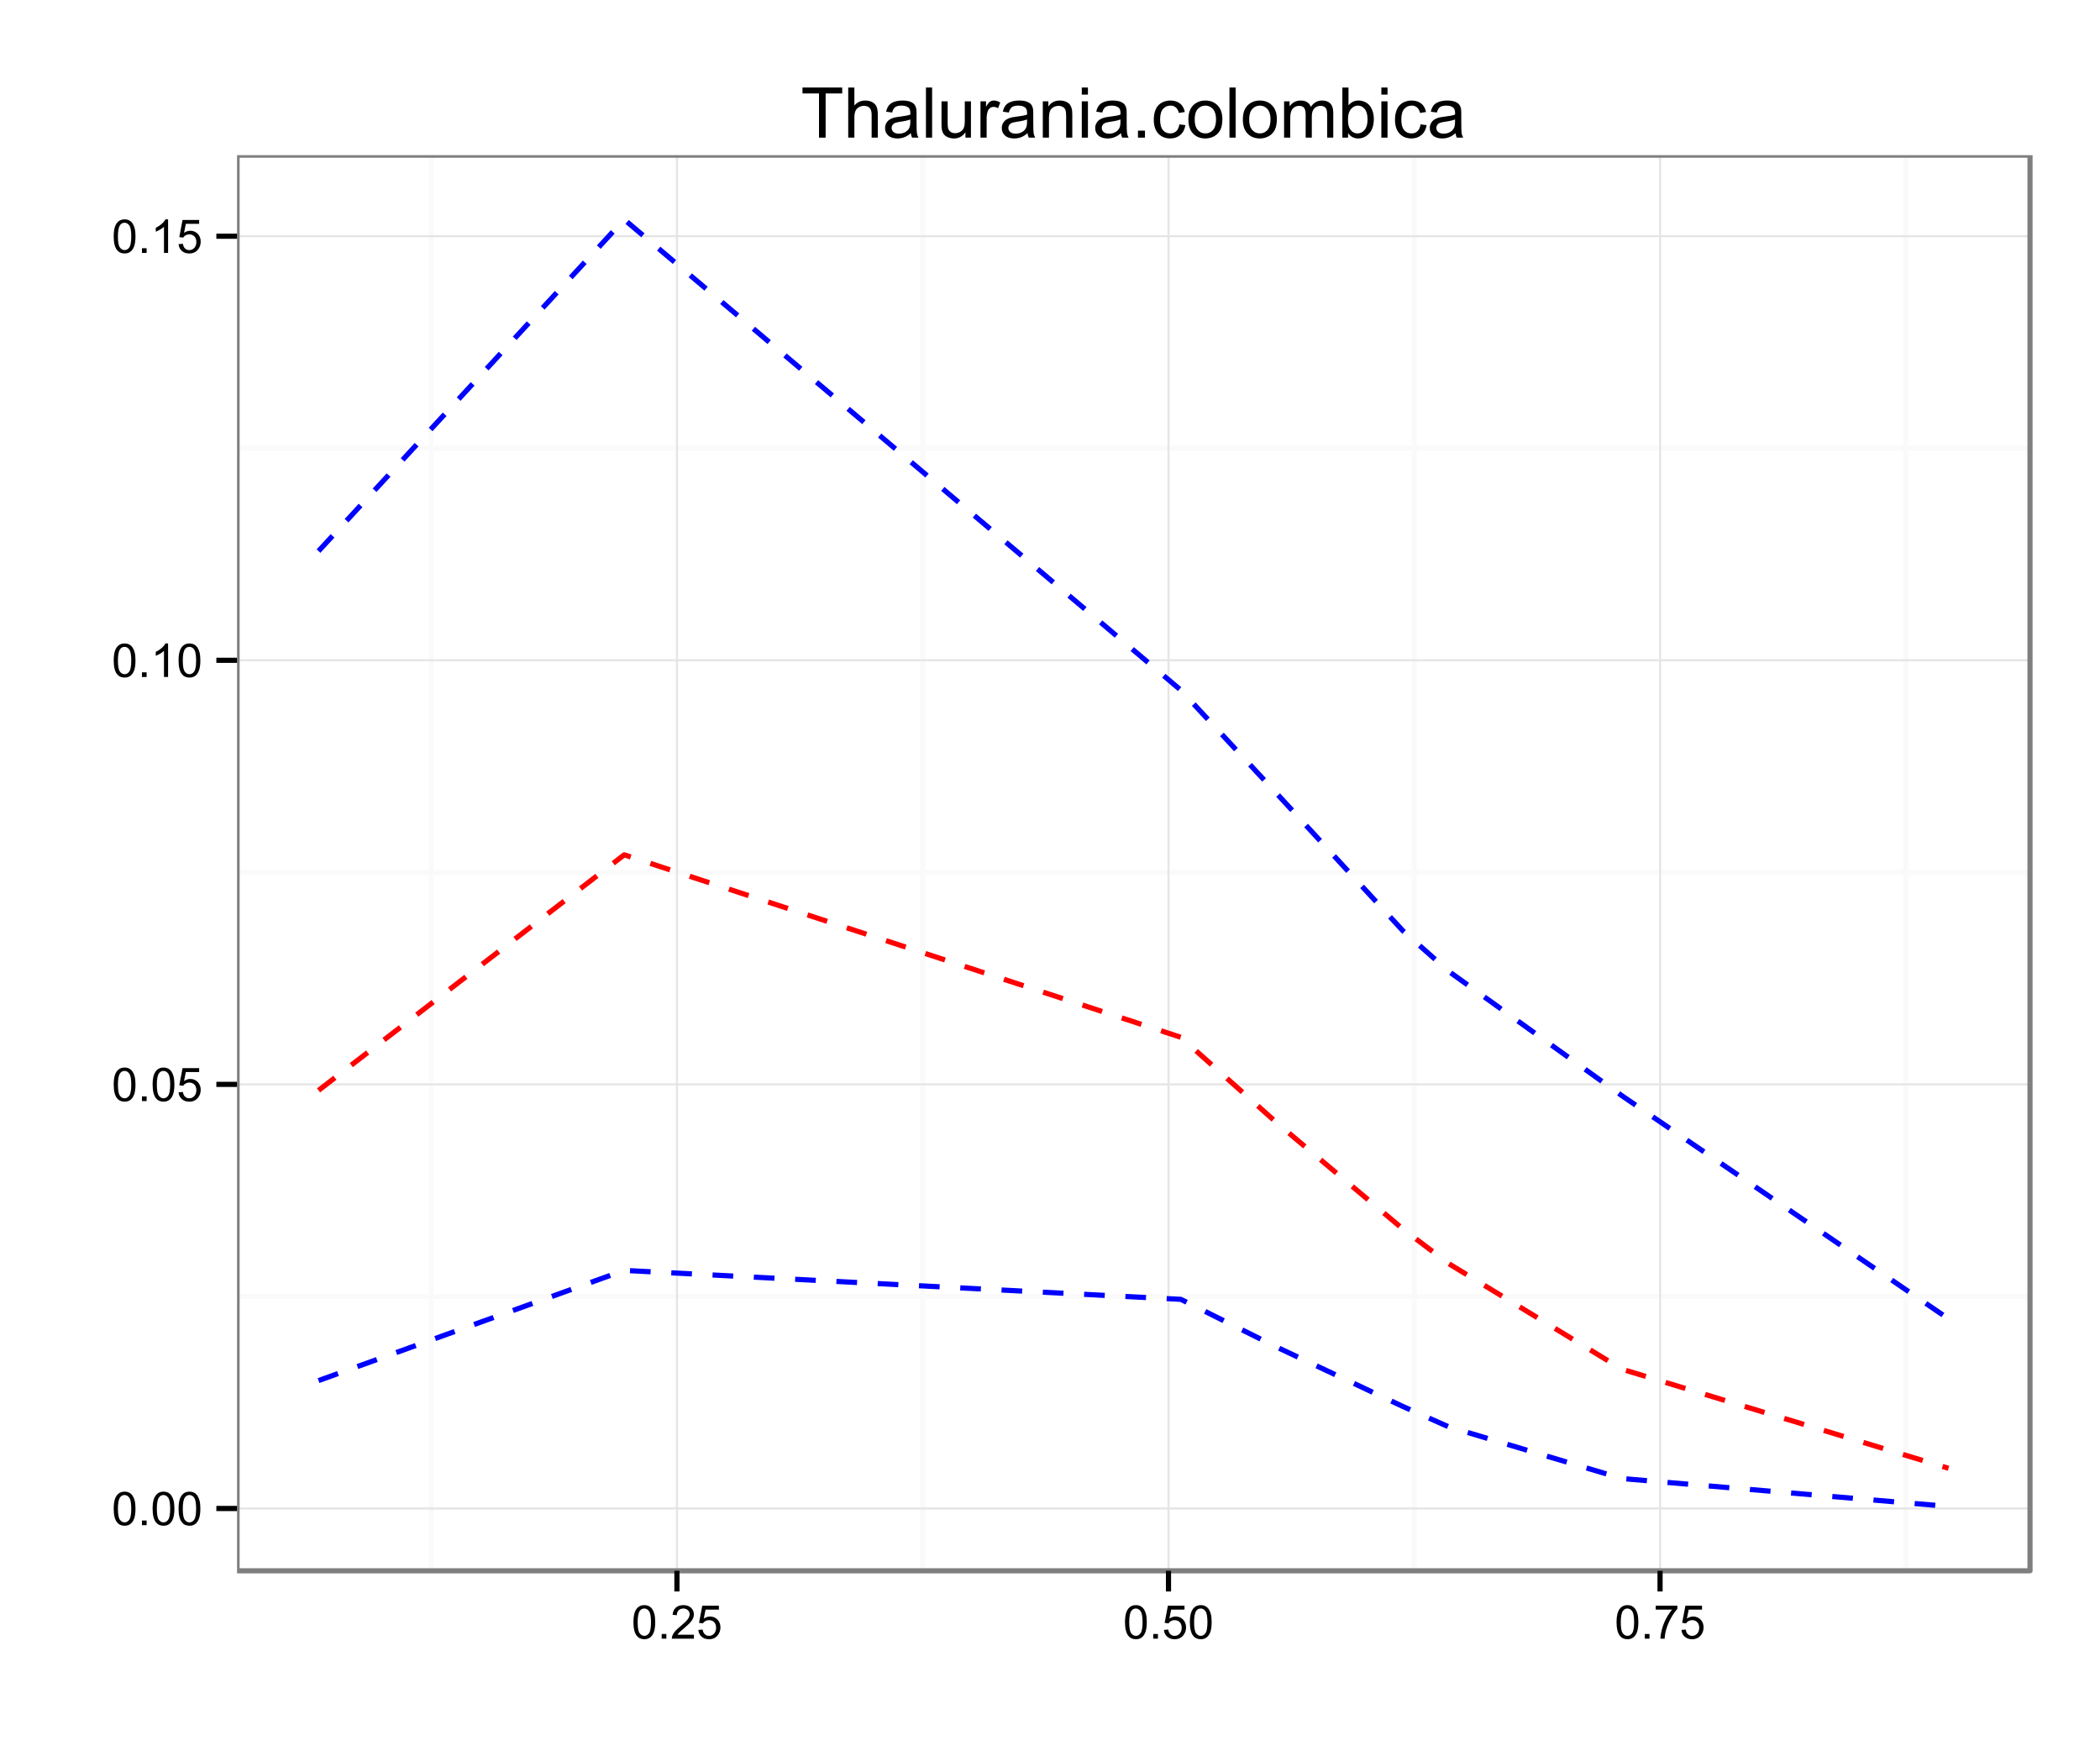
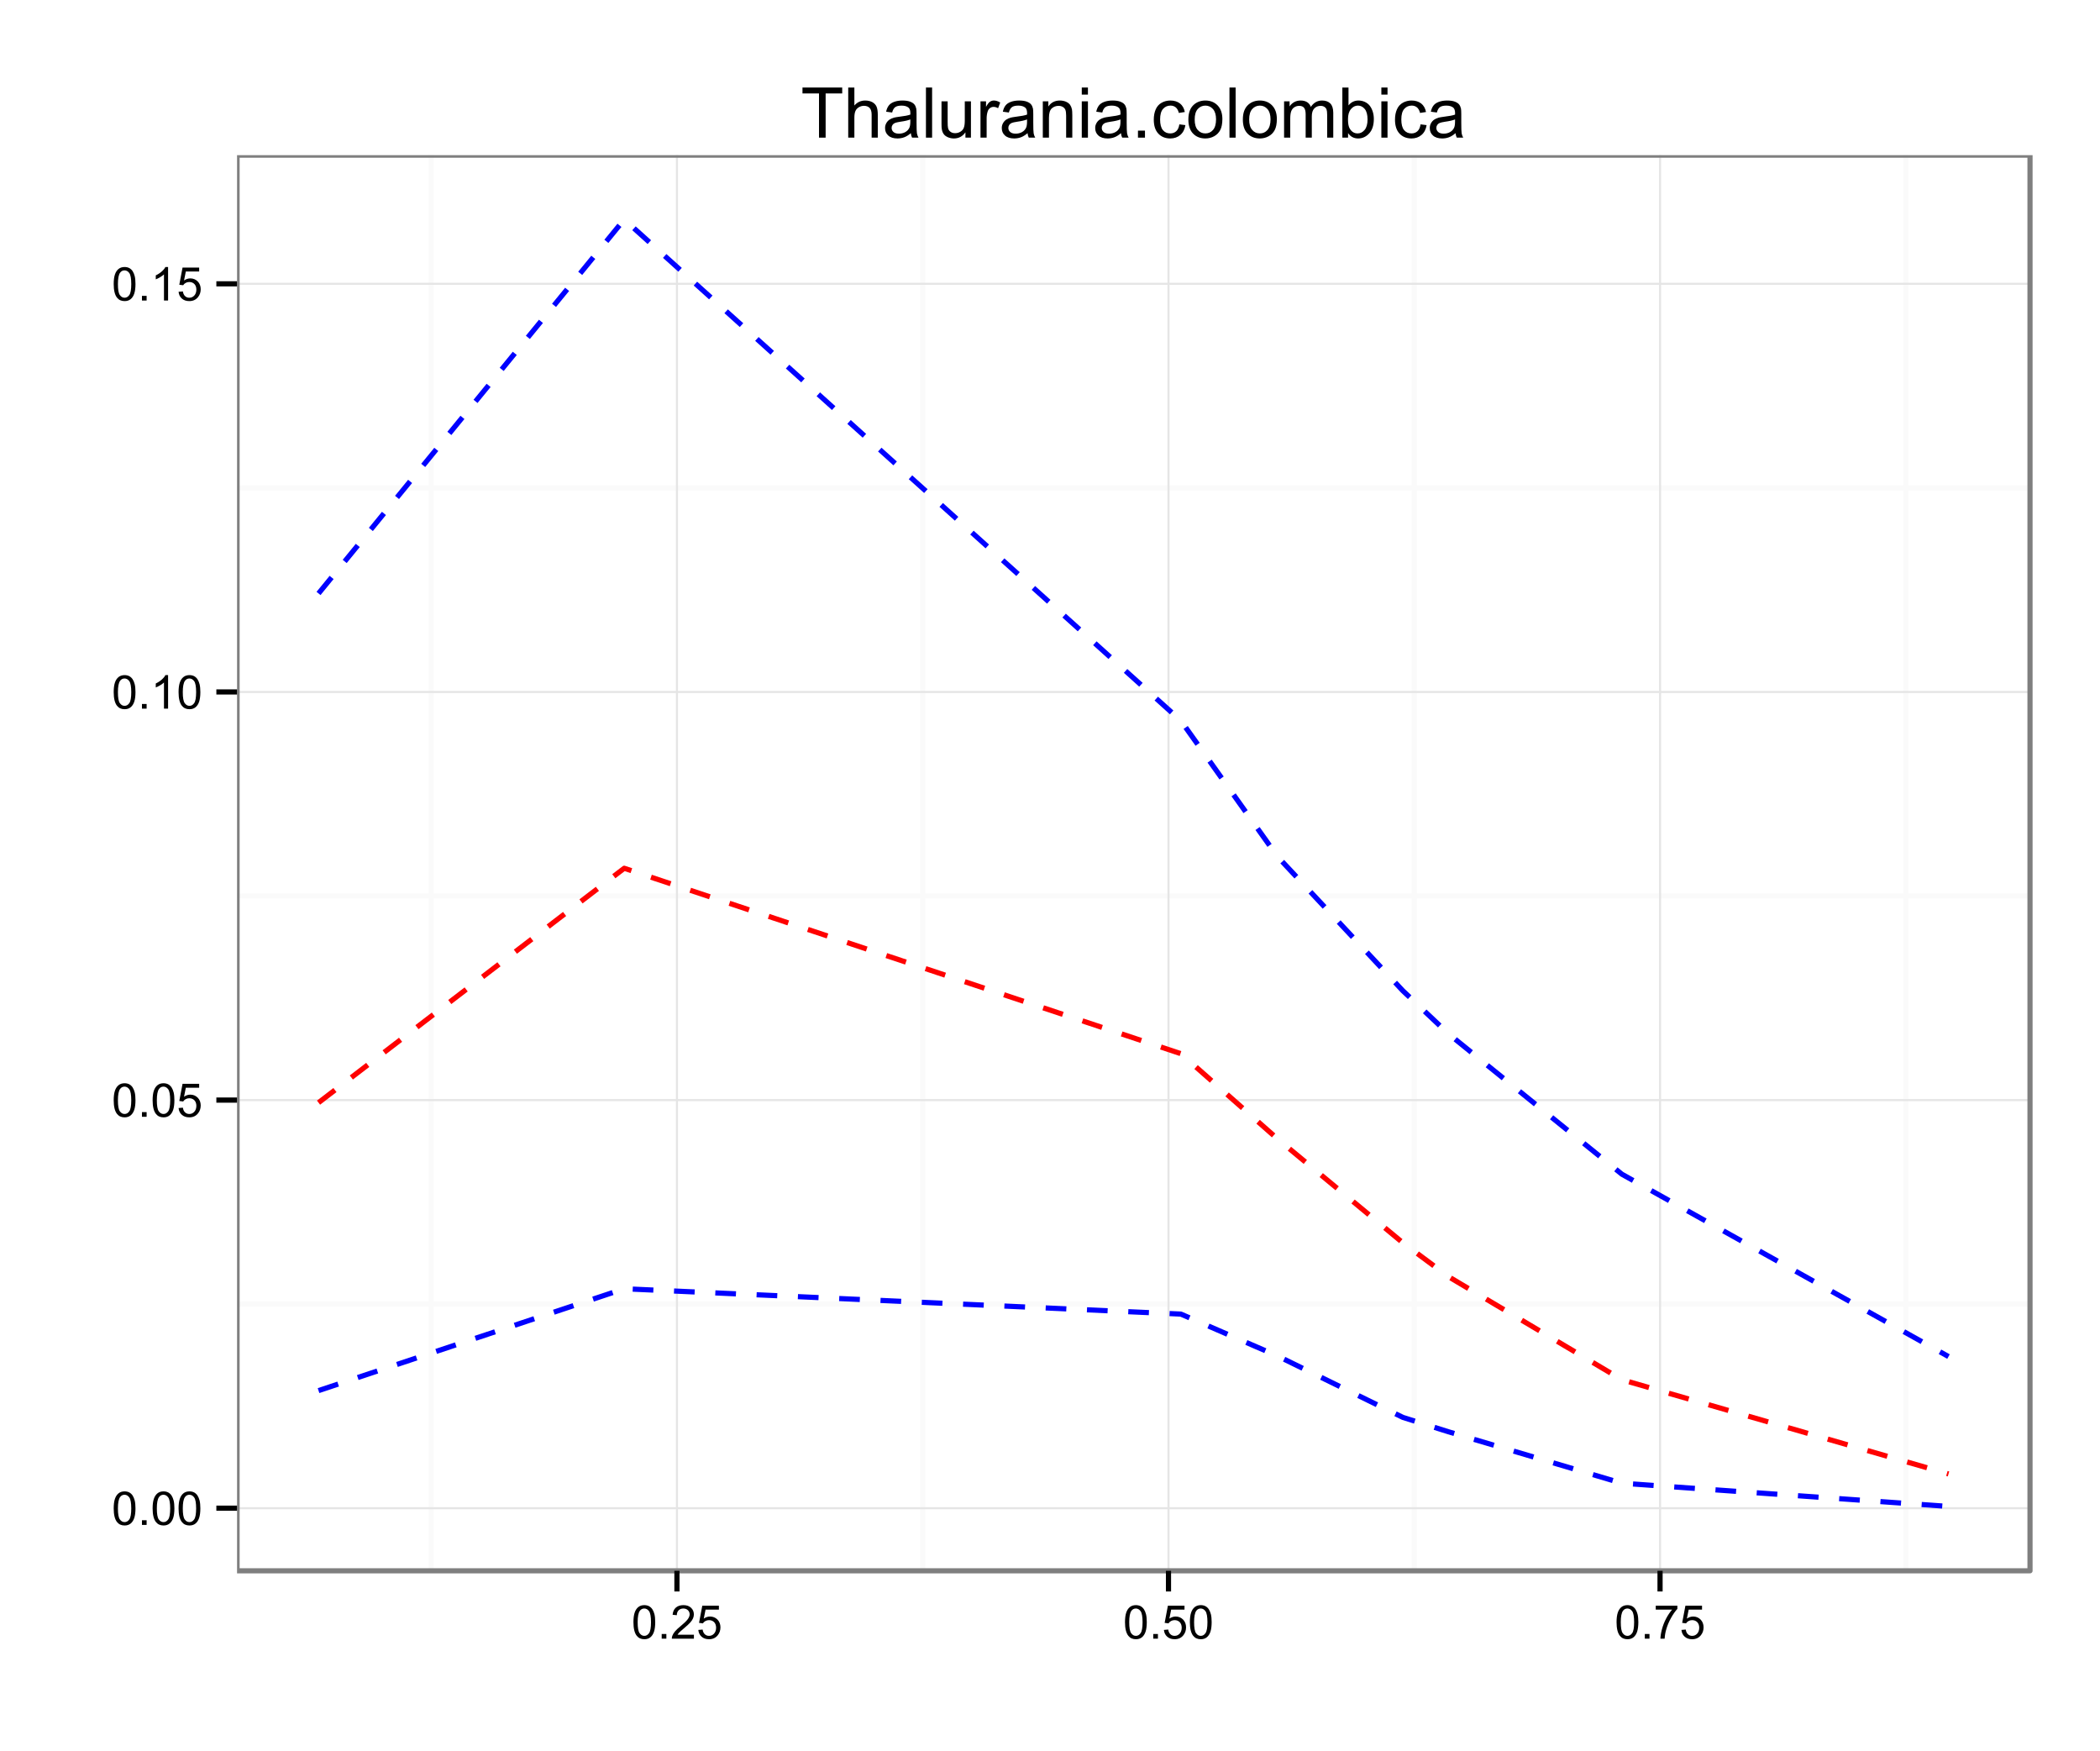
<svg xmlns="http://www.w3.org/2000/svg" xmlns:xlink="http://www.w3.org/1999/xlink" width="432pt" height="360pt" viewBox="0 0 432 360" version="1.1">
  <defs>
    <g>
      <symbol overflow="visible" id="glyph0-0">
        <path style="stroke:none;" d="M 0.398 -3.391 C 0.398 -4.199 0.48 -4.852 0.648 -5.352 C 0.812 -5.844 1.062 -6.227 1.395 -6.496 C 1.723 -6.762 2.137 -6.895 2.641 -6.898 C 3.004 -6.895 3.328 -6.82 3.609 -6.676 C 3.887 -6.523 4.113 -6.312 4.297 -6.035 C 4.477 -5.754 4.621 -5.41 4.723 -5.012 C 4.824 -4.605 4.875 -4.066 4.879 -3.391 C 4.875 -2.582 4.793 -1.93 4.629 -1.438 C 4.465 -0.938 4.215 -0.555 3.887 -0.289 C 3.555 -0.016 3.141 0.117 2.641 0.117 C 1.973 0.117 1.453 -0.117 1.078 -0.594 C 0.625 -1.164 0.398 -2.098 0.398 -3.391 Z M 1.266 -3.391 C 1.266 -2.258 1.395 -1.508 1.66 -1.137 C 1.922 -0.762 2.25 -0.574 2.641 -0.578 C 3.023 -0.574 3.348 -0.762 3.613 -1.141 C 3.875 -1.512 4.008 -2.262 4.012 -3.391 C 4.008 -4.52 3.875 -5.27 3.613 -5.645 C 3.348 -6.012 3.02 -6.199 2.629 -6.203 C 2.238 -6.199 1.93 -6.035 1.703 -5.711 C 1.41 -5.289 1.266 -4.516 1.266 -3.391 Z M 1.266 -3.391 " />
      </symbol>
      <symbol overflow="visible" id="glyph0-1">
        <path style="stroke:none;" d="M 0.871 0 L 0.871 -0.961 L 1.832 -0.961 L 1.832 0 Z M 0.871 0 " />
      </symbol>
      <symbol overflow="visible" id="glyph0-2">
        <path style="stroke:none;" d="M 0.398 -1.801 L 1.285 -1.875 C 1.348 -1.441 1.5 -1.117 1.742 -0.902 C 1.977 -0.684 2.266 -0.574 2.605 -0.578 C 3.008 -0.574 3.352 -0.727 3.637 -1.035 C 3.914 -1.34 4.055 -1.746 4.059 -2.254 C 4.055 -2.734 3.918 -3.113 3.652 -3.395 C 3.379 -3.668 3.027 -3.809 2.594 -3.812 C 2.316 -3.809 2.07 -3.746 1.855 -3.625 C 1.633 -3.5 1.461 -3.34 1.34 -3.145 L 0.547 -3.25 L 1.215 -6.777 L 4.633 -6.777 L 4.633 -5.973 L 1.891 -5.973 L 1.52 -4.125 C 1.926 -4.41 2.359 -4.551 2.816 -4.555 C 3.414 -4.551 3.922 -4.344 4.336 -3.93 C 4.746 -3.512 4.949 -2.977 4.953 -2.328 C 4.949 -1.703 4.77 -1.168 4.41 -0.719 C 3.969 -0.16 3.367 0.117 2.605 0.117 C 1.977 0.117 1.465 -0.055 1.074 -0.406 C 0.676 -0.754 0.453 -1.219 0.398 -1.801 Z M 0.398 -1.801 " />
      </symbol>
      <symbol overflow="visible" id="glyph0-3">
        <path style="stroke:none;" d="M 3.578 0 L 2.734 0 L 2.734 -5.375 C 2.527 -5.18 2.262 -4.988 1.934 -4.793 C 1.602 -4.598 1.305 -4.453 1.047 -4.359 L 1.047 -5.176 C 1.516 -5.395 1.926 -5.664 2.281 -5.98 C 2.633 -6.293 2.883 -6.598 3.031 -6.898 L 3.578 -6.898 Z M 3.578 0 " />
      </symbol>
      <symbol overflow="visible" id="glyph0-4">
        <path style="stroke:none;" d="M 4.832 -0.812 L 4.832 0 L 0.289 0 C 0.281 -0.203 0.316 -0.398 0.391 -0.586 C 0.504 -0.895 0.688 -1.199 0.945 -1.5 C 1.195 -1.797 1.562 -2.141 2.047 -2.539 C 2.789 -3.148 3.297 -3.637 3.562 -3.996 C 3.824 -4.352 3.953 -4.688 3.957 -5.012 C 3.953 -5.34 3.836 -5.621 3.598 -5.855 C 3.355 -6.082 3.043 -6.199 2.664 -6.203 C 2.254 -6.199 1.93 -6.078 1.688 -5.836 C 1.441 -5.59 1.316 -5.25 1.316 -4.824 L 0.449 -4.914 C 0.508 -5.559 0.73 -6.051 1.121 -6.391 C 1.504 -6.727 2.023 -6.895 2.68 -6.898 C 3.336 -6.895 3.859 -6.715 4.246 -6.352 C 4.629 -5.984 4.82 -5.531 4.824 -4.992 C 4.82 -4.715 4.766 -4.441 4.652 -4.18 C 4.539 -3.91 4.352 -3.633 4.094 -3.34 C 3.832 -3.047 3.398 -2.645 2.793 -2.133 C 2.285 -1.707 1.961 -1.418 1.816 -1.266 C 1.672 -1.113 1.551 -0.961 1.461 -0.812 Z M 4.832 -0.812 " />
      </symbol>
      <symbol overflow="visible" id="glyph0-5">
        <path style="stroke:none;" d="M 0.453 -5.973 L 0.453 -6.781 L 4.902 -6.781 L 4.902 -6.125 C 4.461 -5.656 4.027 -5.039 3.602 -4.27 C 3.168 -3.496 2.836 -2.703 2.605 -1.891 C 2.434 -1.312 2.324 -0.684 2.281 0 L 1.414 0 C 1.422 -0.539 1.531 -1.191 1.734 -1.961 C 1.938 -2.723 2.227 -3.461 2.609 -4.176 C 2.984 -4.883 3.391 -5.48 3.82 -5.973 Z M 0.453 -5.973 " />
      </symbol>
      <symbol overflow="visible" id="glyph1-0">
        <path style="stroke:none;" d="M 3.734 0 L 3.734 -9.09 L 0.336 -9.09 L 0.336 -10.309 L 8.508 -10.309 L 8.508 -9.09 L 5.098 -9.09 L 5.098 0 Z M 3.734 0 " />
      </symbol>
      <symbol overflow="visible" id="glyph1-1">
        <path style="stroke:none;" d="M 0.949 0 L 0.949 -10.309 L 2.215 -10.309 L 2.215 -6.609 C 2.805 -7.293 3.547 -7.633 4.449 -7.637 C 5 -7.633 5.48 -7.523 5.891 -7.309 C 6.297 -7.086 6.59 -6.785 6.766 -6.402 C 6.941 -6.016 7.031 -5.457 7.031 -4.73 L 7.031 0 L 5.766 0 L 5.766 -4.73 C 5.766 -5.359 5.625 -5.82 5.352 -6.113 C 5.074 -6.398 4.688 -6.543 4.191 -6.547 C 3.812 -6.543 3.461 -6.445 3.133 -6.254 C 2.801 -6.055 2.566 -5.793 2.426 -5.461 C 2.285 -5.129 2.215 -4.668 2.215 -4.086 L 2.215 0 Z M 0.949 0 " />
      </symbol>
      <symbol overflow="visible" id="glyph1-2">
        <path style="stroke:none;" d="M 5.82 -0.922 C 5.348 -0.52 4.898 -0.238 4.465 -0.078 C 4.031 0.086 3.566 0.164 3.074 0.168 C 2.25 0.164 1.617 -0.035 1.18 -0.434 C 0.734 -0.832 0.516 -1.344 0.52 -1.969 C 0.516 -2.332 0.598 -2.664 0.77 -2.969 C 0.934 -3.27 1.152 -3.512 1.422 -3.699 C 1.691 -3.879 1.996 -4.02 2.336 -4.113 C 2.582 -4.176 2.957 -4.238 3.461 -4.305 C 4.48 -4.422 5.23 -4.566 5.715 -4.738 C 5.715 -4.91 5.719 -5.02 5.723 -5.07 C 5.719 -5.582 5.598 -5.945 5.363 -6.16 C 5.035 -6.441 4.555 -6.586 3.922 -6.59 C 3.324 -6.586 2.887 -6.48 2.605 -6.273 C 2.32 -6.062 2.109 -5.695 1.977 -5.168 L 0.738 -5.336 C 0.848 -5.863 1.031 -6.293 1.293 -6.621 C 1.547 -6.945 1.918 -7.195 2.41 -7.371 C 2.895 -7.547 3.461 -7.633 4.105 -7.637 C 4.742 -7.633 5.262 -7.559 5.66 -7.41 C 6.059 -7.258 6.352 -7.07 6.539 -6.844 C 6.727 -6.617 6.855 -6.328 6.934 -5.984 C 6.973 -5.766 6.996 -5.379 6.996 -4.816 L 6.996 -3.129 C 6.996 -1.949 7.02 -1.203 7.074 -0.895 C 7.125 -0.582 7.234 -0.285 7.398 0 L 6.074 0 C 5.941 -0.262 5.855 -0.566 5.82 -0.922 Z M 5.715 -3.746 C 5.254 -3.555 4.566 -3.398 3.648 -3.27 C 3.125 -3.191 2.758 -3.105 2.543 -3.016 C 2.328 -2.918 2.16 -2.781 2.047 -2.605 C 1.926 -2.422 1.867 -2.223 1.871 -2.004 C 1.867 -1.664 1.996 -1.383 2.254 -1.16 C 2.508 -0.934 2.883 -0.82 3.375 -0.824 C 3.859 -0.82 4.293 -0.926 4.676 -1.141 C 5.055 -1.352 5.332 -1.645 5.512 -2.02 C 5.645 -2.301 5.711 -2.723 5.715 -3.285 Z M 5.715 -3.746 " />
      </symbol>
      <symbol overflow="visible" id="glyph1-3">
        <path style="stroke:none;" d="M 0.922 0 L 0.922 -10.309 L 2.188 -10.309 L 2.188 0 Z M 0.922 0 " />
      </symbol>
      <symbol overflow="visible" id="glyph1-4">
        <path style="stroke:none;" d="M 5.844 0 L 5.844 -1.098 C 5.258 -0.254 4.469 0.164 3.473 0.168 C 3.031 0.164 2.621 0.082 2.238 -0.082 C 1.855 -0.25 1.57 -0.461 1.387 -0.719 C 1.199 -0.973 1.07 -1.285 1 -1.66 C 0.945 -1.902 0.918 -2.297 0.922 -2.84 L 0.922 -7.469 L 2.188 -7.469 L 2.188 -3.324 C 2.184 -2.66 2.211 -2.215 2.266 -1.988 C 2.34 -1.652 2.508 -1.395 2.77 -1.207 C 3.023 -1.016 3.344 -0.918 3.727 -0.922 C 4.105 -0.918 4.461 -1.016 4.793 -1.211 C 5.125 -1.402 5.359 -1.668 5.5 -2.008 C 5.637 -2.34 5.707 -2.824 5.711 -3.465 L 5.711 -7.469 L 6.977 -7.469 L 6.977 0 Z M 5.844 0 " />
      </symbol>
      <symbol overflow="visible" id="glyph1-5">
        <path style="stroke:none;" d="M 0.934 0 L 0.934 -7.469 L 2.074 -7.469 L 2.074 -6.336 C 2.363 -6.859 2.629 -7.211 2.879 -7.383 C 3.121 -7.551 3.395 -7.633 3.691 -7.637 C 4.117 -7.633 4.551 -7.496 4.992 -7.227 L 4.555 -6.055 C 4.242 -6.234 3.934 -6.328 3.629 -6.328 C 3.348 -6.328 3.102 -6.242 2.883 -6.078 C 2.66 -5.906 2.5 -5.676 2.41 -5.387 C 2.266 -4.934 2.195 -4.441 2.199 -3.91 L 2.199 0 Z M 0.934 0 " />
      </symbol>
      <symbol overflow="visible" id="glyph1-6">
        <path style="stroke:none;" d="M 0.949 0 L 0.949 -7.469 L 2.09 -7.469 L 2.09 -6.406 C 2.633 -7.223 3.426 -7.633 4.465 -7.637 C 4.914 -7.633 5.328 -7.555 5.707 -7.395 C 6.082 -7.23 6.363 -7.016 6.555 -6.758 C 6.738 -6.492 6.867 -6.18 6.945 -5.82 C 6.988 -5.582 7.012 -5.172 7.016 -4.59 L 7.016 0 L 5.75 0 L 5.75 -4.543 C 5.746 -5.055 5.699 -5.441 5.602 -5.699 C 5.504 -5.953 5.328 -6.156 5.078 -6.309 C 4.824 -6.461 4.531 -6.539 4.199 -6.539 C 3.656 -6.539 3.191 -6.367 2.801 -6.023 C 2.41 -5.68 2.215 -5.031 2.215 -4.078 L 2.215 0 Z M 0.949 0 " />
      </symbol>
      <symbol overflow="visible" id="glyph1-7">
        <path style="stroke:none;" d="M 0.957 -8.852 L 0.957 -10.309 L 2.223 -10.309 L 2.223 -8.852 Z M 0.957 0 L 0.957 -7.469 L 2.223 -7.469 L 2.223 0 Z M 0.957 0 " />
      </symbol>
      <symbol overflow="visible" id="glyph1-8">
        <path style="stroke:none;" d="M 1.309 0 L 1.309 -1.441 L 2.75 -1.441 L 2.75 0 Z M 1.309 0 " />
      </symbol>
      <symbol overflow="visible" id="glyph1-9">
        <path style="stroke:none;" d="M 5.82 -2.734 L 7.066 -2.574 C 6.93 -1.711 6.582 -1.039 6.023 -0.559 C 5.461 -0.074 4.77 0.164 3.957 0.168 C 2.934 0.164 2.113 -0.168 1.492 -0.832 C 0.871 -1.5 0.562 -2.457 0.562 -3.707 C 0.562 -4.508 0.695 -5.211 0.961 -5.82 C 1.227 -6.422 1.633 -6.879 2.184 -7.184 C 2.727 -7.484 3.32 -7.633 3.965 -7.637 C 4.773 -7.633 5.438 -7.43 5.957 -7.02 C 6.469 -6.609 6.797 -6.027 6.945 -5.273 L 5.715 -5.082 C 5.594 -5.582 5.387 -5.961 5.094 -6.215 C 4.793 -6.465 4.434 -6.59 4.016 -6.594 C 3.375 -6.59 2.859 -6.363 2.461 -5.906 C 2.062 -5.449 1.863 -4.727 1.863 -3.742 C 1.863 -2.734 2.055 -2.004 2.438 -1.551 C 2.82 -1.094 3.32 -0.867 3.945 -0.871 C 4.438 -0.867 4.852 -1.02 5.188 -1.328 C 5.516 -1.629 5.727 -2.098 5.82 -2.734 Z M 5.82 -2.734 " />
      </symbol>
      <symbol overflow="visible" id="glyph1-10">
        <path style="stroke:none;" d="M 0.477 -3.734 C 0.473 -5.113 0.859 -6.137 1.633 -6.805 C 2.27 -7.355 3.051 -7.633 3.98 -7.637 C 5.004 -7.633 5.844 -7.297 6.496 -6.625 C 7.145 -5.949 7.469 -5.02 7.473 -3.84 C 7.469 -2.875 7.324 -2.121 7.039 -1.57 C 6.75 -1.02 6.332 -0.59 5.781 -0.289 C 5.23 0.016 4.629 0.164 3.98 0.168 C 2.93 0.164 2.086 -0.168 1.441 -0.836 C 0.797 -1.504 0.473 -2.469 0.477 -3.734 Z M 1.777 -3.734 C 1.773 -2.773 1.984 -2.059 2.402 -1.586 C 2.82 -1.105 3.344 -0.867 3.98 -0.871 C 4.605 -0.867 5.129 -1.105 5.547 -1.586 C 5.961 -2.062 6.168 -2.793 6.172 -3.777 C 6.168 -4.695 5.961 -5.395 5.543 -5.875 C 5.121 -6.348 4.598 -6.586 3.98 -6.59 C 3.344 -6.586 2.82 -6.348 2.402 -5.879 C 1.984 -5.402 1.773 -4.688 1.777 -3.734 Z M 1.777 -3.734 " />
      </symbol>
      <symbol overflow="visible" id="glyph1-11">
        <path style="stroke:none;" d="M 0.949 0 L 0.949 -7.469 L 2.082 -7.469 L 2.082 -6.418 C 2.312 -6.781 2.625 -7.078 3.016 -7.301 C 3.402 -7.523 3.844 -7.633 4.344 -7.637 C 4.895 -7.633 5.352 -7.52 5.707 -7.289 C 6.059 -7.059 6.305 -6.738 6.453 -6.328 C 7.039 -7.199 7.809 -7.633 8.762 -7.637 C 9.496 -7.633 10.066 -7.43 10.469 -7.02 C 10.863 -6.609 11.062 -5.977 11.066 -5.125 L 11.066 0 L 9.809 0 L 9.809 -4.703 C 9.809 -5.207 9.766 -5.57 9.684 -5.797 C 9.602 -6.016 9.453 -6.195 9.238 -6.336 C 9.02 -6.469 8.766 -6.539 8.48 -6.539 C 7.949 -6.539 7.516 -6.363 7.172 -6.016 C 6.824 -5.664 6.648 -5.105 6.652 -4.34 L 6.652 0 L 5.387 0 L 5.387 -4.852 C 5.383 -5.414 5.281 -5.836 5.074 -6.117 C 4.867 -6.398 4.527 -6.539 4.062 -6.539 C 3.703 -6.539 3.375 -6.445 3.074 -6.258 C 2.77 -6.07 2.551 -5.793 2.418 -5.434 C 2.281 -5.07 2.215 -4.551 2.215 -3.875 L 2.215 0 Z M 0.949 0 " />
      </symbol>
      <symbol overflow="visible" id="glyph1-12">
        <path style="stroke:none;" d="M 2.117 0 L 0.941 0 L 0.941 -10.309 L 2.207 -10.309 L 2.207 -6.629 C 2.738 -7.297 3.422 -7.633 4.254 -7.637 C 4.711 -7.633 5.145 -7.543 5.555 -7.359 C 5.965 -7.172 6.301 -6.91 6.57 -6.578 C 6.832 -6.238 7.039 -5.832 7.191 -5.363 C 7.34 -4.887 7.418 -4.383 7.418 -3.848 C 7.418 -2.562 7.102 -1.574 6.469 -0.879 C 5.836 -0.184 5.074 0.164 4.191 0.168 C 3.305 0.164 2.613 -0.199 2.117 -0.934 Z M 2.102 -3.789 C 2.098 -2.891 2.219 -2.242 2.469 -1.848 C 2.863 -1.191 3.402 -0.867 4.086 -0.871 C 4.633 -0.867 5.113 -1.105 5.52 -1.59 C 5.922 -2.066 6.121 -2.785 6.125 -3.742 C 6.121 -4.715 5.93 -5.434 5.543 -5.898 C 5.156 -6.359 4.688 -6.59 4.141 -6.594 C 3.586 -6.59 3.109 -6.352 2.707 -5.871 C 2.301 -5.391 2.098 -4.695 2.102 -3.789 Z M 2.102 -3.789 " />
      </symbol>
    </g>
    <clipPath id="clip1">
      <path d="M 48.762 31.906 L 418.602 31.906 L 418.602 324.051 L 48.762 324.051 Z M 48.762 31.906 " />
    </clipPath>
  </defs>
-   <g id="surface361">
+   <g id="surface366">
    <rect x="0" y="0" width="432" height="360" style="fill:rgb(100%,100%,100%);fill-opacity:1;stroke:none;" />
    <rect x="0" y="0" width="432" height="360" style="fill:rgb(100%,100%,100%);fill-opacity:1;stroke:none;" />
    <path style="fill:none;stroke-width:1.063;stroke-linecap:round;stroke-linejoin:round;stroke:rgb(100%,100%,100%);stroke-opacity:1;stroke-miterlimit:10;" d="M 0 360 L 432 360 L 432 0 L 0 0 Z M 0 360 " />
    <g clip-path="url(#clip1)" clip-rule="nonzero">
      <path style=" stroke:none;fill-rule:nonzero;fill:rgb(100%,100%,100%);fill-opacity:1;" d="M 48.762 323.051 L 417.602 323.051 L 417.602 31.906 L 48.762 31.906 Z M 48.762 323.051 " />
-       <path style="fill:none;stroke-width:1.063;stroke-linecap:butt;stroke-linejoin:round;stroke:rgb(98.039%,98.039%,98.039%);stroke-opacity:1;stroke-miterlimit:10;" d="M 48.762 266.629 L 417.602 266.629 " />
-       <path style="fill:none;stroke-width:1.063;stroke-linecap:butt;stroke-linejoin:round;stroke:rgb(98.039%,98.039%,98.039%);stroke-opacity:1;stroke-miterlimit:10;" d="M 48.762 179.406 L 417.602 179.406 " />
-       <path style="fill:none;stroke-width:1.063;stroke-linecap:butt;stroke-linejoin:round;stroke:rgb(98.039%,98.039%,98.039%);stroke-opacity:1;stroke-miterlimit:10;" d="M 48.762 92.188 L 417.602 92.188 " />
+       <path style="fill:none;stroke-width:1.063;stroke-linecap:butt;stroke-linejoin:round;stroke:rgb(98.039%,98.039%,98.039%);stroke-opacity:1;stroke-miterlimit:10;" d="M 48.762 268.211 L 417.602 268.211 " />
+       <path style="fill:none;stroke-width:1.063;stroke-linecap:butt;stroke-linejoin:round;stroke:rgb(98.039%,98.039%,98.039%);stroke-opacity:1;stroke-miterlimit:10;" d="M 48.762 184.277 L 417.602 184.277 " />
+       <path style="fill:none;stroke-width:1.063;stroke-linecap:butt;stroke-linejoin:round;stroke:rgb(98.039%,98.039%,98.039%);stroke-opacity:1;stroke-miterlimit:10;" d="M 48.762 100.34 L 417.602 100.34 " />
      <path style="fill:none;stroke-width:1.063;stroke-linecap:butt;stroke-linejoin:round;stroke:rgb(98.039%,98.039%,98.039%);stroke-opacity:1;stroke-miterlimit:10;" d="M 88.691 323.051 L 88.691 31.906 " />
      <path style="fill:none;stroke-width:1.063;stroke-linecap:butt;stroke-linejoin:round;stroke:rgb(98.039%,98.039%,98.039%);stroke-opacity:1;stroke-miterlimit:10;" d="M 189.812 323.051 L 189.812 31.906 " />
      <path style="fill:none;stroke-width:1.063;stroke-linecap:butt;stroke-linejoin:round;stroke:rgb(98.039%,98.039%,98.039%);stroke-opacity:1;stroke-miterlimit:10;" d="M 290.938 323.051 L 290.938 31.906 " />
      <path style="fill:none;stroke-width:1.063;stroke-linecap:butt;stroke-linejoin:round;stroke:rgb(98.039%,98.039%,98.039%);stroke-opacity:1;stroke-miterlimit:10;" d="M 392.059 323.051 L 392.059 31.906 " />
-       <path style="fill:none;stroke-width:0.425;stroke-linecap:butt;stroke-linejoin:round;stroke:rgb(89.804%,89.804%,89.804%);stroke-opacity:1;stroke-miterlimit:10;" d="M 48.762 310.238 L 417.602 310.238 " />
-       <path style="fill:none;stroke-width:0.425;stroke-linecap:butt;stroke-linejoin:round;stroke:rgb(89.804%,89.804%,89.804%);stroke-opacity:1;stroke-miterlimit:10;" d="M 48.762 223.016 L 417.602 223.016 " />
-       <path style="fill:none;stroke-width:0.425;stroke-linecap:butt;stroke-linejoin:round;stroke:rgb(89.804%,89.804%,89.804%);stroke-opacity:1;stroke-miterlimit:10;" d="M 48.762 135.797 L 417.602 135.797 " />
-       <path style="fill:none;stroke-width:0.425;stroke-linecap:butt;stroke-linejoin:round;stroke:rgb(89.804%,89.804%,89.804%);stroke-opacity:1;stroke-miterlimit:10;" d="M 48.762 48.578 L 417.602 48.578 " />
+       <path style="fill:none;stroke-width:0.425;stroke-linecap:butt;stroke-linejoin:round;stroke:rgb(89.804%,89.804%,89.804%);stroke-opacity:1;stroke-miterlimit:10;" d="M 48.762 310.18 L 417.602 310.18 " />
+       <path style="fill:none;stroke-width:0.425;stroke-linecap:butt;stroke-linejoin:round;stroke:rgb(89.804%,89.804%,89.804%);stroke-opacity:1;stroke-miterlimit:10;" d="M 48.762 226.246 L 417.602 226.246 " />
+       <path style="fill:none;stroke-width:0.425;stroke-linecap:butt;stroke-linejoin:round;stroke:rgb(89.804%,89.804%,89.804%);stroke-opacity:1;stroke-miterlimit:10;" d="M 48.762 142.309 L 417.602 142.309 " />
+       <path style="fill:none;stroke-width:0.425;stroke-linecap:butt;stroke-linejoin:round;stroke:rgb(89.804%,89.804%,89.804%);stroke-opacity:1;stroke-miterlimit:10;" d="M 48.762 58.371 L 417.602 58.371 " />
      <path style="fill:none;stroke-width:0.425;stroke-linecap:butt;stroke-linejoin:round;stroke:rgb(89.804%,89.804%,89.804%);stroke-opacity:1;stroke-miterlimit:10;" d="M 139.254 323.051 L 139.254 31.906 " />
      <path style="fill:none;stroke-width:0.425;stroke-linecap:butt;stroke-linejoin:round;stroke:rgb(89.804%,89.804%,89.804%);stroke-opacity:1;stroke-miterlimit:10;" d="M 240.375 323.051 L 240.375 31.906 " />
      <path style="fill:none;stroke-width:0.425;stroke-linecap:butt;stroke-linejoin:round;stroke:rgb(89.804%,89.804%,89.804%);stroke-opacity:1;stroke-miterlimit:10;" d="M 341.496 323.051 L 341.496 31.906 " />
-       <path style="fill:none;stroke-width:1.063;stroke-linecap:butt;stroke-linejoin:round;stroke:rgb(100%,0%,0%);stroke-opacity:1;stroke-dasharray:4.252,4.252;stroke-miterlimit:1;" d="M 65.527 224.25 L 128.41 175.805 L 242.922 213.332 L 262.789 231.039 L 288.582 252.75 L 297.977 259.855 L 333.645 281.59 L 400.836 301.973 " />
-       <path style="fill:none;stroke-width:1.063;stroke-linecap:butt;stroke-linejoin:round;stroke:rgb(0%,0%,100%);stroke-opacity:1;stroke-dasharray:4.252,4.252;stroke-miterlimit:1;" d="M 65.527 113.336 L 128.41 45.141 L 242.922 141.949 L 262.789 163.359 L 288.582 191.414 L 297.977 199.734 L 333.645 225.344 L 400.836 271.238 " />
-       <path style="fill:none;stroke-width:1.063;stroke-linecap:butt;stroke-linejoin:round;stroke:rgb(0%,0%,100%);stroke-opacity:1;stroke-dasharray:4.252,4.252;stroke-miterlimit:1;" d="M 65.527 283.934 L 128.41 261.27 L 242.922 267.227 L 262.789 277.121 L 288.582 289.254 L 297.977 293.434 L 333.645 304.078 L 400.836 309.816 " />
+       <path style="fill:none;stroke-width:1.063;stroke-linecap:butt;stroke-linejoin:round;stroke:rgb(100%,0%,0%);stroke-opacity:1;stroke-dasharray:4.252,4.252;stroke-miterlimit:1;" d="M 65.527 226.773 L 128.41 178.57 L 242.922 216.699 L 262.789 234.211 L 288.582 255.59 L 297.977 262.562 L 333.645 283.758 L 400.836 303.133 " />
+       <path style="fill:none;stroke-width:1.063;stroke-linecap:butt;stroke-linejoin:round;stroke:rgb(0%,0%,100%);stroke-opacity:1;stroke-dasharray:4.252,4.252;stroke-miterlimit:1;" d="M 65.527 122.051 L 128.41 45.141 L 242.922 148.223 L 262.789 176.148 L 288.582 203.758 L 297.977 212.617 L 333.645 241.488 L 400.836 278.996 " />
+       <path style="fill:none;stroke-width:1.063;stroke-linecap:butt;stroke-linejoin:round;stroke:rgb(0%,0%,100%);stroke-opacity:1;stroke-dasharray:4.252,4.252;stroke-miterlimit:1;" d="M 65.527 285.996 L 128.41 265.047 L 242.922 270.258 L 262.789 278.867 L 288.582 291.5 L 297.977 294.465 L 333.645 305.039 L 400.836 309.816 " />
      <path style="fill:none;stroke-width:1.063;stroke-linecap:round;stroke-linejoin:round;stroke:rgb(49.804%,49.804%,49.804%);stroke-opacity:1;stroke-miterlimit:10;" d="M 48.762 323.051 L 417.602 323.051 L 417.602 31.906 L 48.762 31.906 Z M 48.762 323.051 " />
    </g>
    <g style="fill:rgb(0%,0%,0%);fill-opacity:1;">
-       <use xlink:href="#glyph0-0" x="22.992" y="313.672" />
-       <use xlink:href="#glyph0-1" x="28.331" y="313.672" />
-       <use xlink:href="#glyph0-0" x="30.998" y="313.672" />
-       <use xlink:href="#glyph0-0" x="36.337" y="313.672" />
+       <use xlink:href="#glyph0-0" x="22.992" y="313.617" />
+       <use xlink:href="#glyph0-1" x="28.331" y="313.617" />
+       <use xlink:href="#glyph0-0" x="30.998" y="313.617" />
+       <use xlink:href="#glyph0-0" x="36.337" y="313.617" />
    </g>
    <g style="fill:rgb(0%,0%,0%);fill-opacity:1;">
-       <use xlink:href="#glyph0-0" x="22.992" y="226.453" />
-       <use xlink:href="#glyph0-1" x="28.331" y="226.453" />
-       <use xlink:href="#glyph0-0" x="30.998" y="226.453" />
-       <use xlink:href="#glyph0-2" x="36.337" y="226.453" />
+       <use xlink:href="#glyph0-0" x="22.992" y="229.68" />
+       <use xlink:href="#glyph0-1" x="28.331" y="229.68" />
+       <use xlink:href="#glyph0-0" x="30.998" y="229.68" />
+       <use xlink:href="#glyph0-2" x="36.337" y="229.68" />
    </g>
    <g style="fill:rgb(0%,0%,0%);fill-opacity:1;">
-       <use xlink:href="#glyph0-0" x="22.992" y="139.234" />
-       <use xlink:href="#glyph0-1" x="28.331" y="139.234" />
-       <use xlink:href="#glyph0-3" x="30.998" y="139.234" />
-       <use xlink:href="#glyph0-0" x="36.337" y="139.234" />
+       <use xlink:href="#glyph0-0" x="22.992" y="145.742" />
+       <use xlink:href="#glyph0-1" x="28.331" y="145.742" />
+       <use xlink:href="#glyph0-3" x="30.998" y="145.742" />
+       <use xlink:href="#glyph0-0" x="36.337" y="145.742" />
    </g>
    <g style="fill:rgb(0%,0%,0%);fill-opacity:1;">
-       <use xlink:href="#glyph0-0" x="22.992" y="52.012" />
-       <use xlink:href="#glyph0-1" x="28.331" y="52.012" />
-       <use xlink:href="#glyph0-3" x="30.998" y="52.012" />
-       <use xlink:href="#glyph0-2" x="36.337" y="52.012" />
+       <use xlink:href="#glyph0-0" x="22.992" y="61.809" />
+       <use xlink:href="#glyph0-1" x="28.331" y="61.809" />
+       <use xlink:href="#glyph0-3" x="30.998" y="61.809" />
+       <use xlink:href="#glyph0-2" x="36.337" y="61.809" />
    </g>
-     <path style="fill:none;stroke-width:1.063;stroke-linecap:butt;stroke-linejoin:round;stroke:rgb(0%,0%,0%);stroke-opacity:1;stroke-miterlimit:10;" d="M 44.508 310.238 L 48.762 310.238 " />
-     <path style="fill:none;stroke-width:1.063;stroke-linecap:butt;stroke-linejoin:round;stroke:rgb(0%,0%,0%);stroke-opacity:1;stroke-miterlimit:10;" d="M 44.508 223.016 L 48.762 223.016 " />
-     <path style="fill:none;stroke-width:1.063;stroke-linecap:butt;stroke-linejoin:round;stroke:rgb(0%,0%,0%);stroke-opacity:1;stroke-miterlimit:10;" d="M 44.508 135.797 L 48.762 135.797 " />
-     <path style="fill:none;stroke-width:1.063;stroke-linecap:butt;stroke-linejoin:round;stroke:rgb(0%,0%,0%);stroke-opacity:1;stroke-miterlimit:10;" d="M 44.508 48.578 L 48.762 48.578 " />
+     <path style="fill:none;stroke-width:1.063;stroke-linecap:butt;stroke-linejoin:round;stroke:rgb(0%,0%,0%);stroke-opacity:1;stroke-miterlimit:10;" d="M 44.508 310.18 L 48.762 310.18 " />
+     <path style="fill:none;stroke-width:1.063;stroke-linecap:butt;stroke-linejoin:round;stroke:rgb(0%,0%,0%);stroke-opacity:1;stroke-miterlimit:10;" d="M 44.508 226.246 L 48.762 226.246 " />
+     <path style="fill:none;stroke-width:1.063;stroke-linecap:butt;stroke-linejoin:round;stroke:rgb(0%,0%,0%);stroke-opacity:1;stroke-miterlimit:10;" d="M 44.508 142.309 L 48.762 142.309 " />
+     <path style="fill:none;stroke-width:1.063;stroke-linecap:butt;stroke-linejoin:round;stroke:rgb(0%,0%,0%);stroke-opacity:1;stroke-miterlimit:10;" d="M 44.508 58.371 L 48.762 58.371 " />
    <path style="fill:none;stroke-width:1.063;stroke-linecap:butt;stroke-linejoin:round;stroke:rgb(0%,0%,0%);stroke-opacity:1;stroke-miterlimit:10;" d="M 139.254 327.305 L 139.254 323.051 " />
    <path style="fill:none;stroke-width:1.063;stroke-linecap:butt;stroke-linejoin:round;stroke:rgb(0%,0%,0%);stroke-opacity:1;stroke-miterlimit:10;" d="M 240.375 327.305 L 240.375 323.051 " />
    <path style="fill:none;stroke-width:1.063;stroke-linecap:butt;stroke-linejoin:round;stroke:rgb(0%,0%,0%);stroke-opacity:1;stroke-miterlimit:10;" d="M 341.496 327.305 L 341.496 323.051 " />
    <g style="fill:rgb(0%,0%,0%);fill-opacity:1;">
      <use xlink:href="#glyph0-0" x="129.91" y="337.012" />
      <use xlink:href="#glyph0-1" x="135.249" y="337.012" />
      <use xlink:href="#glyph0-4" x="137.916" y="337.012" />
      <use xlink:href="#glyph0-2" x="143.255" y="337.012" />
    </g>
    <g style="fill:rgb(0%,0%,0%);fill-opacity:1;">
      <use xlink:href="#glyph0-0" x="231.031" y="337.012" />
      <use xlink:href="#glyph0-1" x="236.37" y="337.012" />
      <use xlink:href="#glyph0-2" x="239.037" y="337.012" />
      <use xlink:href="#glyph0-0" x="244.377" y="337.012" />
    </g>
    <g style="fill:rgb(0%,0%,0%);fill-opacity:1;">
      <use xlink:href="#glyph0-0" x="332.152" y="337.012" />
      <use xlink:href="#glyph0-1" x="337.491" y="337.012" />
      <use xlink:href="#glyph0-5" x="340.159" y="337.012" />
      <use xlink:href="#glyph0-2" x="345.498" y="337.012" />
    </g>
    <g style="fill:rgb(0%,0%,0%);fill-opacity:1;">
      <use xlink:href="#glyph1-0" x="164.746" y="28.309" />
      <use xlink:href="#glyph1-1" x="173.542" y="28.309" />
      <use xlink:href="#glyph1-2" x="181.551" y="28.309" />
      <use xlink:href="#glyph1-3" x="189.559" y="28.309" />
      <use xlink:href="#glyph1-4" x="192.759" y="28.309" />
      <use xlink:href="#glyph1-5" x="200.767" y="28.309" />
      <use xlink:href="#glyph1-2" x="205.562" y="28.309" />
      <use xlink:href="#glyph1-6" x="213.571" y="28.309" />
      <use xlink:href="#glyph1-7" x="221.58" y="28.309" />
      <use xlink:href="#glyph1-2" x="224.779" y="28.309" />
      <use xlink:href="#glyph1-8" x="232.787" y="28.309" />
      <use xlink:href="#glyph1-9" x="236.788" y="28.309" />
      <use xlink:href="#glyph1-10" x="243.988" y="28.309" />
      <use xlink:href="#glyph1-3" x="251.997" y="28.309" />
      <use xlink:href="#glyph1-10" x="255.196" y="28.309" />
      <use xlink:href="#glyph1-11" x="263.205" y="28.309" />
      <use xlink:href="#glyph1-12" x="275.2" y="28.309" />
      <use xlink:href="#glyph1-7" x="283.209" y="28.309" />
      <use xlink:href="#glyph1-9" x="286.408" y="28.309" />
      <use xlink:href="#glyph1-2" x="293.608" y="28.309" />
    </g>
  </g>
</svg>
